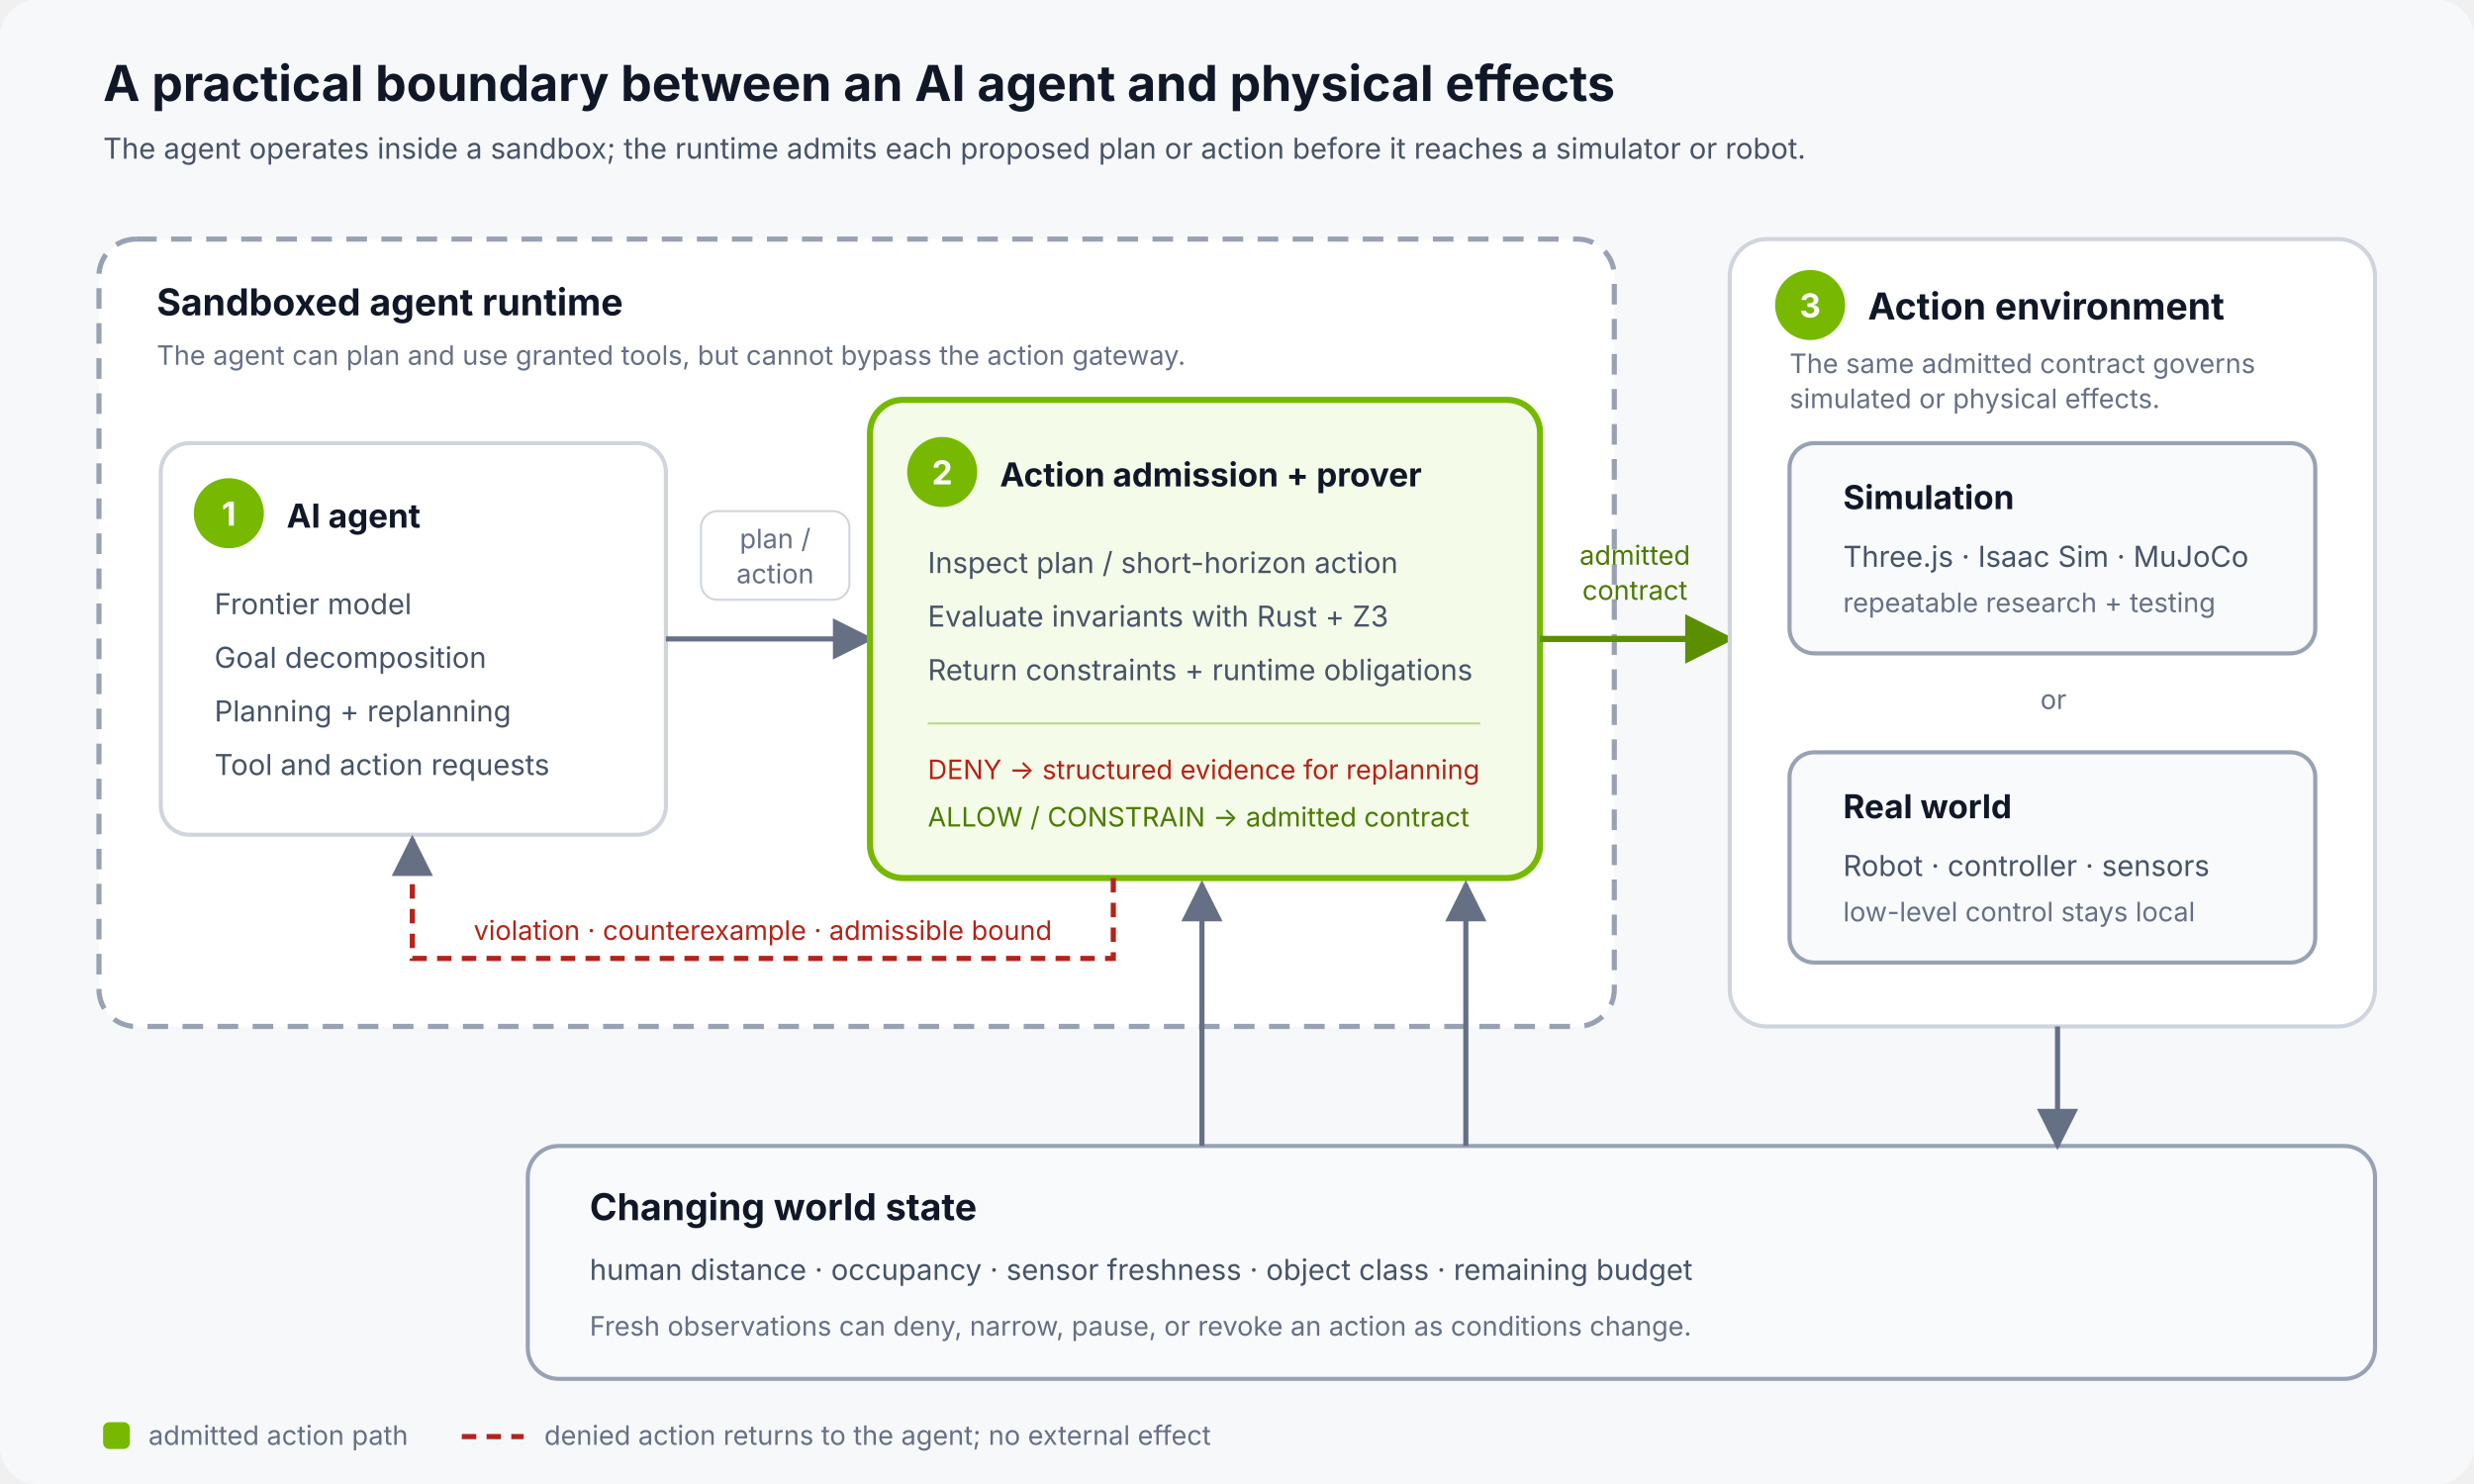
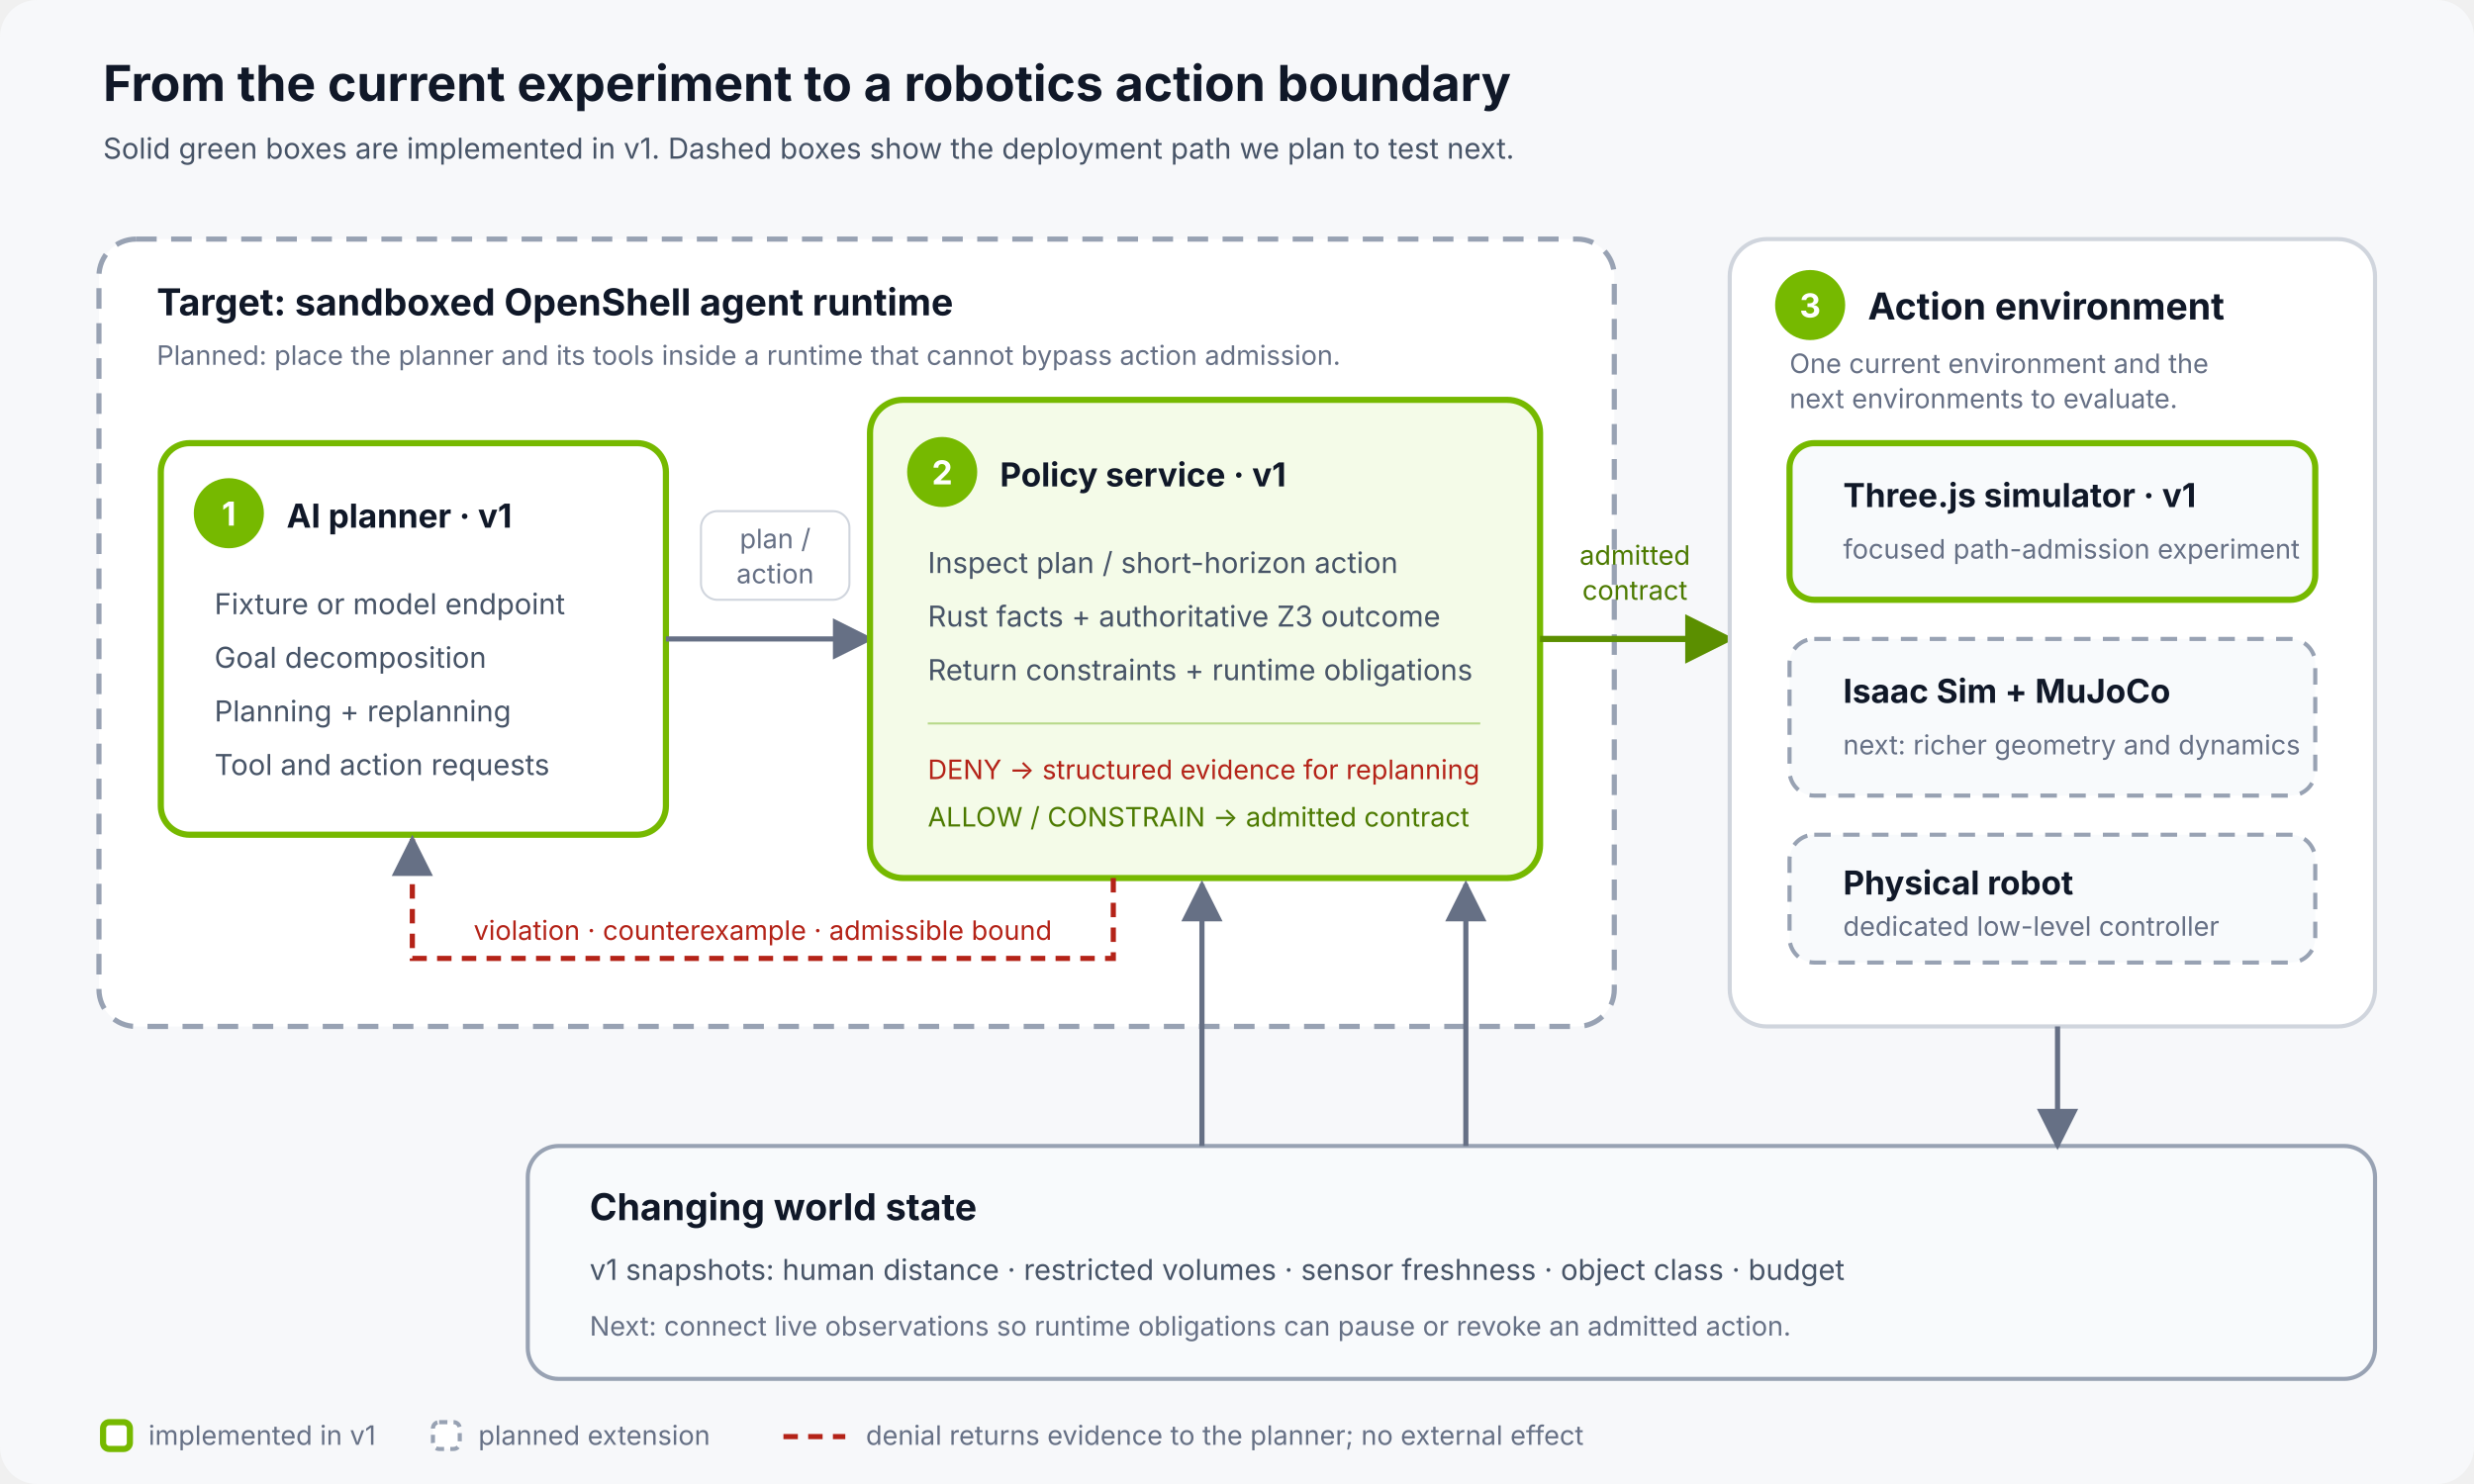
<svg xmlns="http://www.w3.org/2000/svg" width="1200" height="720" viewBox="0 0 1200 720" role="img" aria-labelledby="title desc">
  <defs>
    <marker id="arrow" viewBox="0 0 10 10" refX="9" refY="5" markerWidth="8" markerHeight="8" orient="auto-start-reverse">
      <path d="M 0 0 L 10 5 L 0 10 z" fill="#667085" />
    </marker>
    <marker id="green-arrow" viewBox="0 0 10 10" refX="9" refY="5" markerWidth="8" markerHeight="8" orient="auto-start-reverse">
      <path d="M 0 0 L 10 5 L 0 10 z" fill="#5b8f00" />
    </marker>
    <style>
      .bg { fill: #f7f8fa; }
      .runtime { fill: #fff; stroke: #98a2b3; stroke-width: 2.5; stroke-dasharray: 10 7; }
      .card { fill: #fff; stroke: #d0d5dd; stroke-width: 2; }
      .gateway { fill: #f4fbe8; stroke: #76b900; stroke-width: 3; }
      .world { fill: #f8fafc; stroke: #98a2b3; stroke-width: 2; }
+       .current { stroke: #76b900; stroke-width: 3; }
+       .future { stroke: #98a2b3; stroke-width: 2; stroke-dasharray: 8 6; }
      .title { font: 700 24px Inter, system-ui, sans-serif; fill: #101828; }
      .section { font: 700 18px Inter, system-ui, sans-serif; fill: #101828; }
      .label { font: 700 16px Inter, system-ui, sans-serif; fill: #101828; }
      .body { font: 14px Inter, system-ui, sans-serif; fill: #475467; }
      .tiny { font: 13px Inter, system-ui, sans-serif; fill: #667085; }
      .green { fill: #4c7a00; }
      .red { fill: #b42318; }
      .arrow { fill: none; stroke: #667085; stroke-width: 2.5; marker-end: url(#arrow); }
      .green-arrow { fill: none; stroke: #5b8f00; stroke-width: 3; marker-end: url(#green-arrow); }
      .feedback { fill: none; stroke: #b42318; stroke-width: 2.5; stroke-dasharray: 7 5; marker-end: url(#arrow); }
    </style>
  </defs>
  <rect class="bg" width="1200" height="720" rx="18" />
-   <text class="title" x="50" y="49">A practical boundary between an AI agent and physical effects</text>
-   <text class="body" x="50" y="77">The agent operates inside a sandbox; the runtime admits each proposed plan or action before it reaches a simulator or robot.</text>
+   <text class="title" x="50" y="49">From the current experiment to a robotics action boundary</text>
+   <text class="body" x="50" y="77">Solid green boxes are implemented in v1. Dashed boxes show the deployment path we plan to test next.</text>
  <rect class="runtime" x="48" y="116" width="735" height="382" rx="18" />
-   <text class="section" x="76" y="153">Sandboxed agent runtime</text>
-   <text class="tiny" x="76" y="177">The agent can plan and use granted tools, but cannot bypass the action gateway.</text>
-   <rect class="card" x="78" y="215" width="245" height="190" rx="14" />
+   <text class="section" x="76" y="153">Target: sandboxed OpenShell agent runtime</text>
+   <text class="tiny" x="76" y="177">Planned: place the planner and its tools inside a runtime that cannot bypass action admission.</text>
+   <rect class="card current" x="78" y="215" width="245" height="190" rx="14" />
  <circle cx="111" cy="249" r="17" fill="#76b900" />
  <text x="111" y="255" text-anchor="middle" font-family="Inter,system-ui,sans-serif" font-weight="700" font-size="16" fill="#fff">1</text>
-   <text class="label" x="139" y="256">AI agent</text>
-   <text class="body" x="104" y="298">Frontier model</text>
+   <text class="label" x="139" y="256">AI planner · v1</text>
+   <text class="body" x="104" y="298">Fixture or model endpoint</text>
  <text class="body" x="104" y="324">Goal decomposition</text>
  <text class="body" x="104" y="350">Planning + replanning</text>
  <text class="body" x="104" y="376">Tool and action requests</text>
  <path class="arrow" d="M323 310 H422" />
  <rect x="340" y="248" width="72" height="43" rx="8" fill="#fff" stroke="#d0d5dd" />
  <text class="tiny" x="376" y="266" text-anchor="middle">plan /</text>
  <text class="tiny" x="376" y="283" text-anchor="middle">action</text>
  <rect class="gateway" x="422" y="194" width="325" height="232" rx="16" />
  <circle cx="457" cy="229" r="17" fill="#76b900" />
  <text x="457" y="235" text-anchor="middle" font-family="Inter,system-ui,sans-serif" font-weight="700" font-size="16" fill="#fff">2</text>
-   <text class="label" x="485" y="236">Action admission + prover</text>
+   <text class="label" x="485" y="236">Policy service · v1</text>
  <text class="body" x="450" y="278">Inspect plan / short-horizon action</text>
-   <text class="body" x="450" y="304">Evaluate invariants with Rust + Z3</text>
+   <text class="body" x="450" y="304">Rust facts + authoritative Z3 outcome</text>
  <text class="body" x="450" y="330">Return constraints + runtime obligations</text>
  <line x1="450" y1="351" x2="718" y2="351" stroke="#b8d98a" />
  <text class="tiny red" x="450" y="378">DENY → structured evidence for replanning</text>
  <text class="tiny green" x="450" y="401">ALLOW / CONSTRAIN → admitted contract</text>
  <path class="feedback" d="M540 426 V465 H200 V407" />
  <text class="tiny red" x="370" y="456" text-anchor="middle">violation · counterexample · admissible bound</text>
  <path class="green-arrow" d="M747 310 H839" />
  <text class="tiny green" x="793" y="274" text-anchor="middle">admitted</text>
  <text class="tiny green" x="793" y="291" text-anchor="middle">contract</text>
  <rect class="card" x="839" y="116" width="313" height="382" rx="18" />
  <circle cx="878" cy="148" r="17" fill="#76b900" />
  <text x="878" y="154" text-anchor="middle" font-family="Inter,system-ui,sans-serif" font-weight="700" font-size="16" fill="#fff">3</text>
  <text class="section" x="906" y="155">Action environment</text>
-   <text class="tiny" x="868" y="181">The same admitted contract governs</text>
-   <text class="tiny" x="868" y="198">simulated or physical effects.</text>
-   <rect class="world" x="868" y="215" width="255" height="102" rx="12" />
-   <text class="label" x="894" y="247">Simulation</text>
-   <text class="body" x="894" y="275">Three.js · Isaac Sim · MuJoCo</text>
-   <text class="tiny" x="894" y="297">repeatable research + testing</text>
-   <text class="tiny" x="996" y="344" text-anchor="middle">or</text>
-   <rect class="world" x="868" y="365" width="255" height="102" rx="12" />
-   <text class="label" x="894" y="397">Real world</text>
-   <text class="body" x="894" y="425">Robot · controller · sensors</text>
-   <text class="tiny" x="894" y="447">low-level control stays local</text>
+   <text class="tiny" x="868" y="181">One current environment and the</text>
+   <text class="tiny" x="868" y="198">next environments to evaluate.</text>
+   <rect class="world current" x="868" y="215" width="255" height="76" rx="12" />
+   <text class="label" x="894" y="246">Three.js simulator · v1</text>
+   <text class="tiny" x="894" y="271">focused path-admission experiment</text>
+   <rect class="world future" x="868" y="310" width="255" height="76" rx="12" />
+   <text class="label" x="894" y="341">Isaac Sim + MuJoCo</text>
+   <text class="tiny" x="894" y="366">next: richer geometry and dynamics</text>
+   <rect class="world future" x="868" y="405" width="255" height="62" rx="12" />
+   <text class="label" x="894" y="434">Physical robot</text>
+   <text class="tiny" x="894" y="454">dedicated low-level controller</text>
  <rect class="world" x="256" y="556" width="896" height="113" rx="15" />
  <text class="section" x="286" y="592">Changing world state</text>
-   <text class="body" x="286" y="621">human distance · occupancy · sensor freshness · object class · remaining budget</text>
-   <text class="tiny" x="286" y="648">Fresh observations can deny, narrow, pause, or revoke an action as conditions change.</text>
+   <text class="body" x="286" y="621">v1 snapshots: human distance · restricted volumes · sensor freshness · object class · budget</text>
+   <text class="tiny" x="286" y="648">Next: connect live observations so runtime obligations can pause or revoke an admitted action.</text>
  <path class="arrow" d="M583 556 V429" />
  <path class="arrow" d="M711 556 V429" />
  <path class="arrow" d="M998 498 V556" />
-   <rect x="50" y="690" width="13" height="13" rx="3" fill="#76b900" />
-   <text class="tiny" x="72" y="701">admitted action path</text>
-   <line x1="224" y1="697" x2="254" y2="697" stroke="#b42318" stroke-width="2.5" stroke-dasharray="7 5" />
-   <text class="tiny" x="264" y="701">denied action returns to the agent; no external effect</text>
+   <rect x="50" y="690" width="13" height="13" rx="3" fill="#fff" stroke="#76b900" stroke-width="3" />
+   <text class="tiny" x="72" y="701">implemented in v1</text>
+   <rect x="210" y="690" width="13" height="13" rx="3" fill="#fff" stroke="#98a2b3" stroke-width="2" stroke-dasharray="4 3" />
+   <text class="tiny" x="232" y="701">planned extension</text>
+   <line x1="380" y1="697" x2="410" y2="697" stroke="#b42318" stroke-width="2.5" stroke-dasharray="7 5" />
+   <text class="tiny" x="420" y="701">denial returns evidence to the planner; no external effect</text>
</svg>
